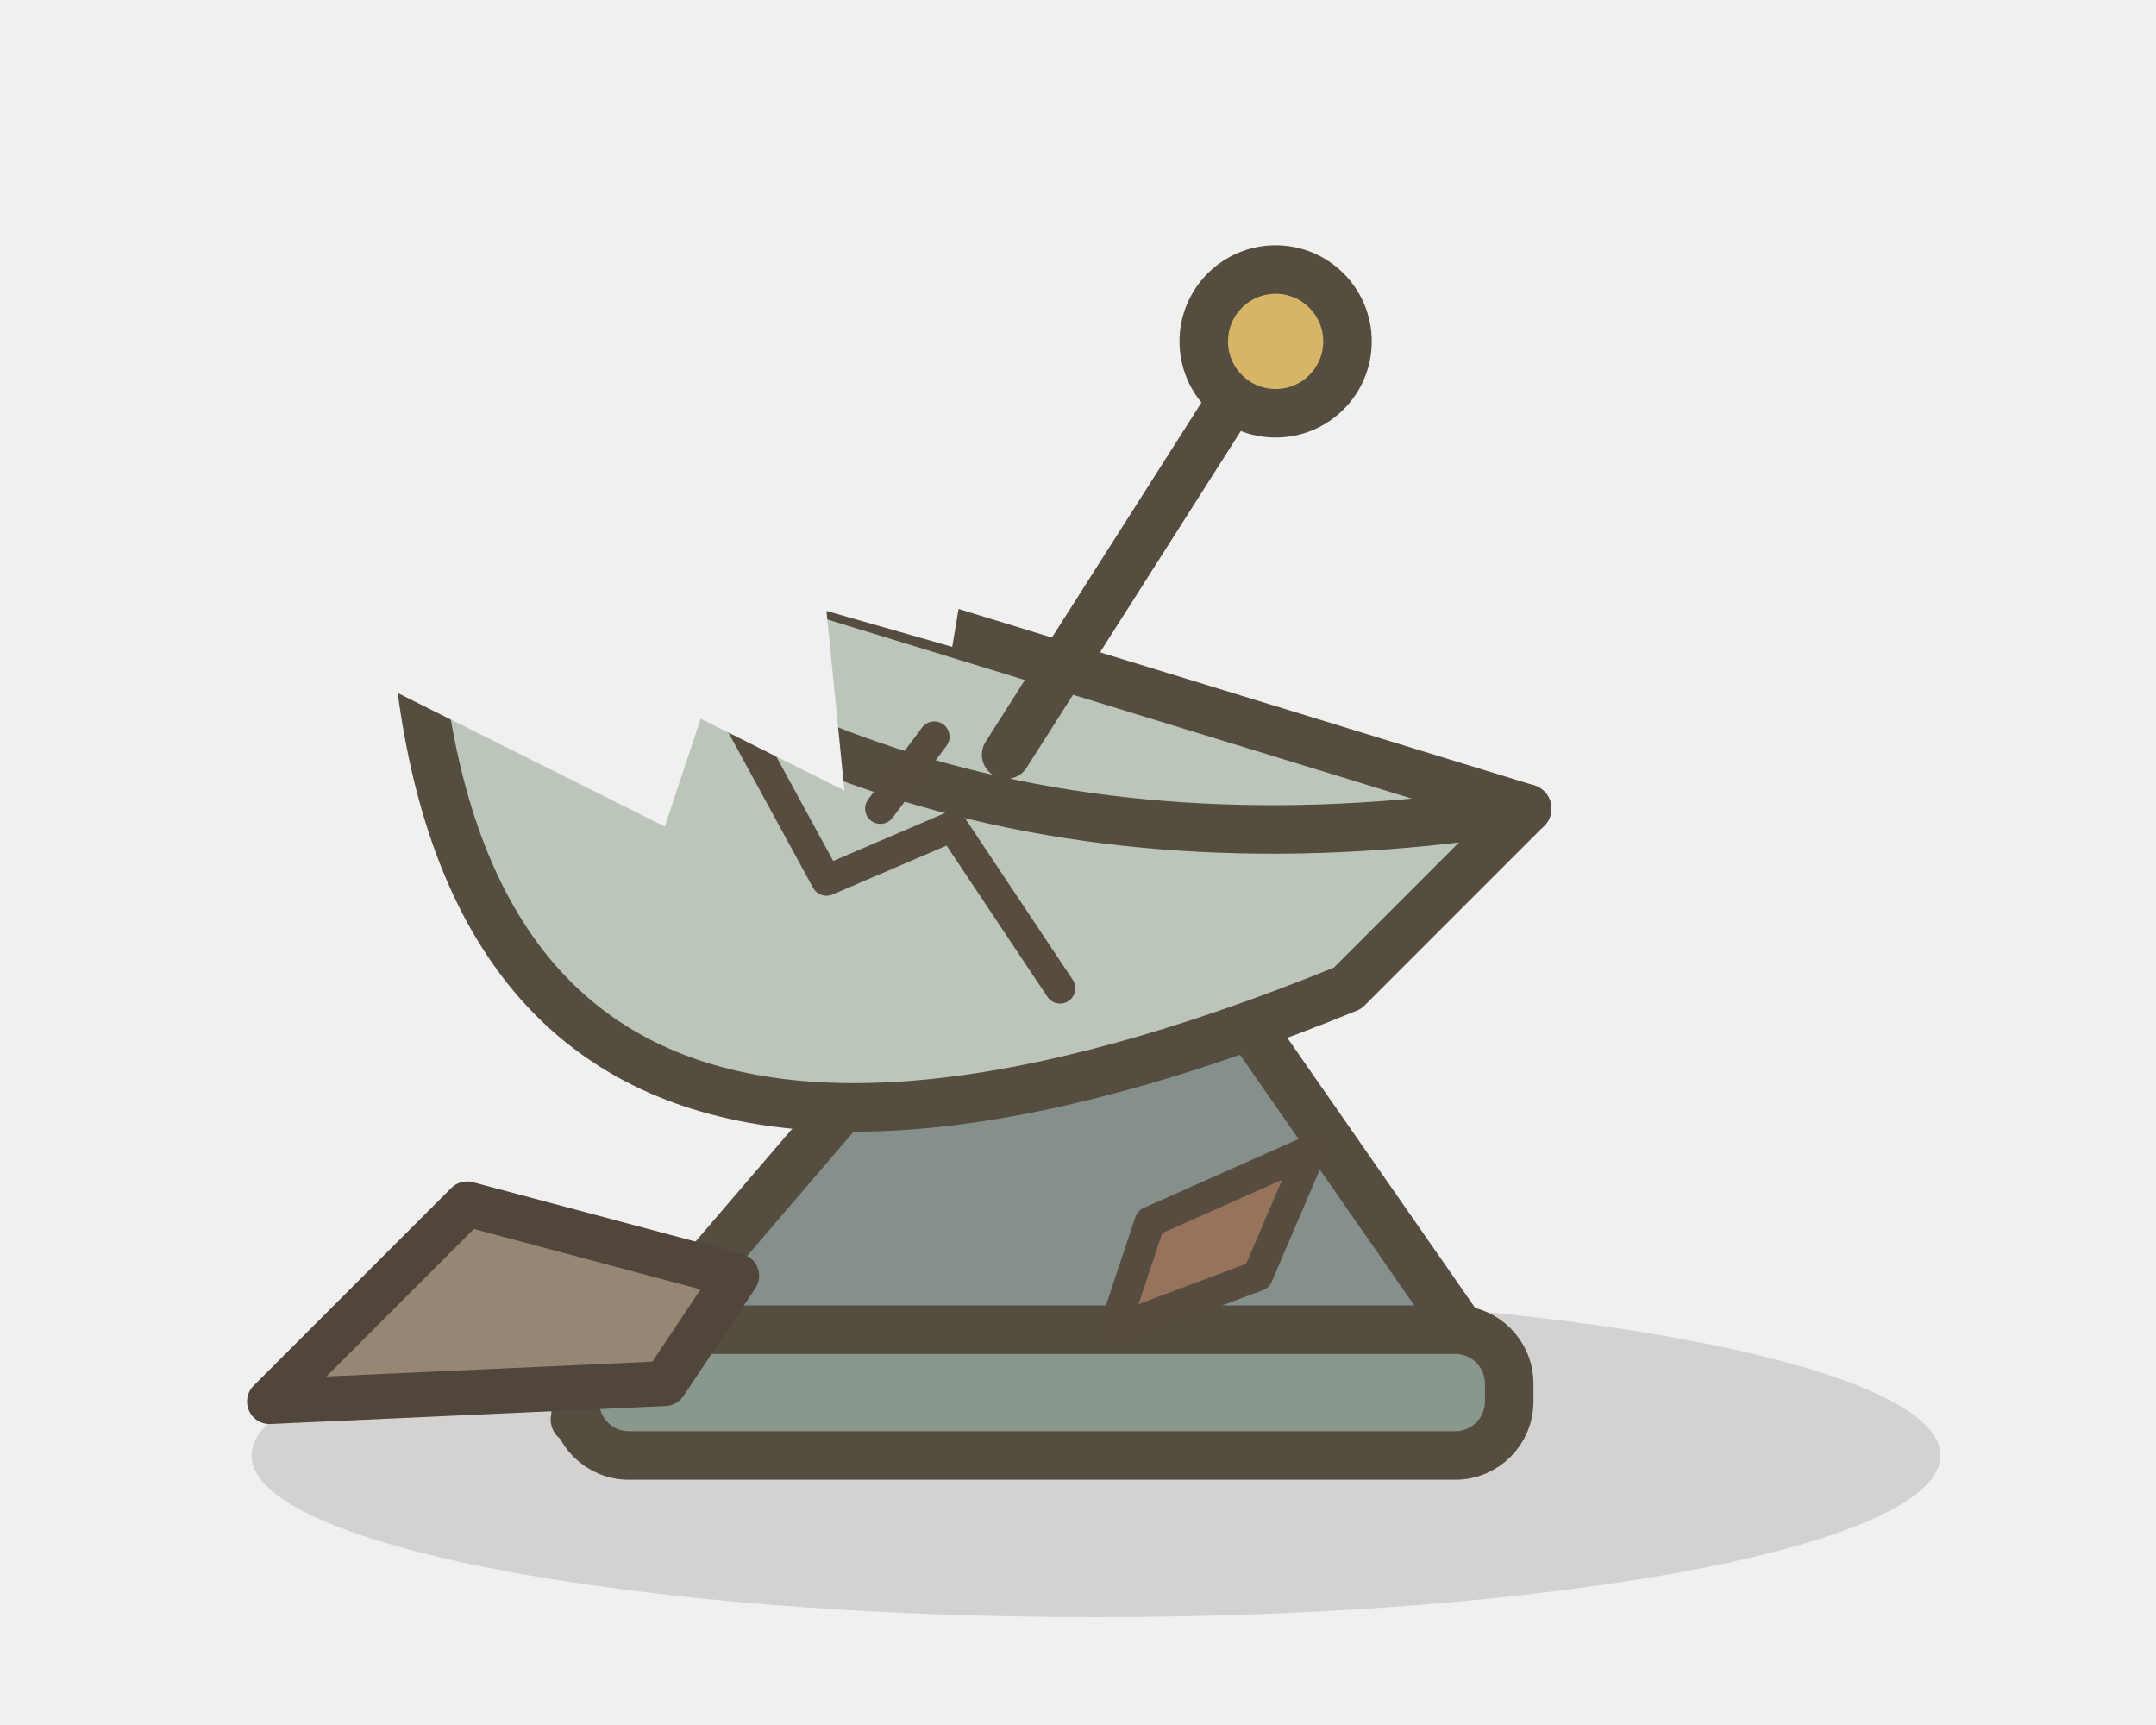
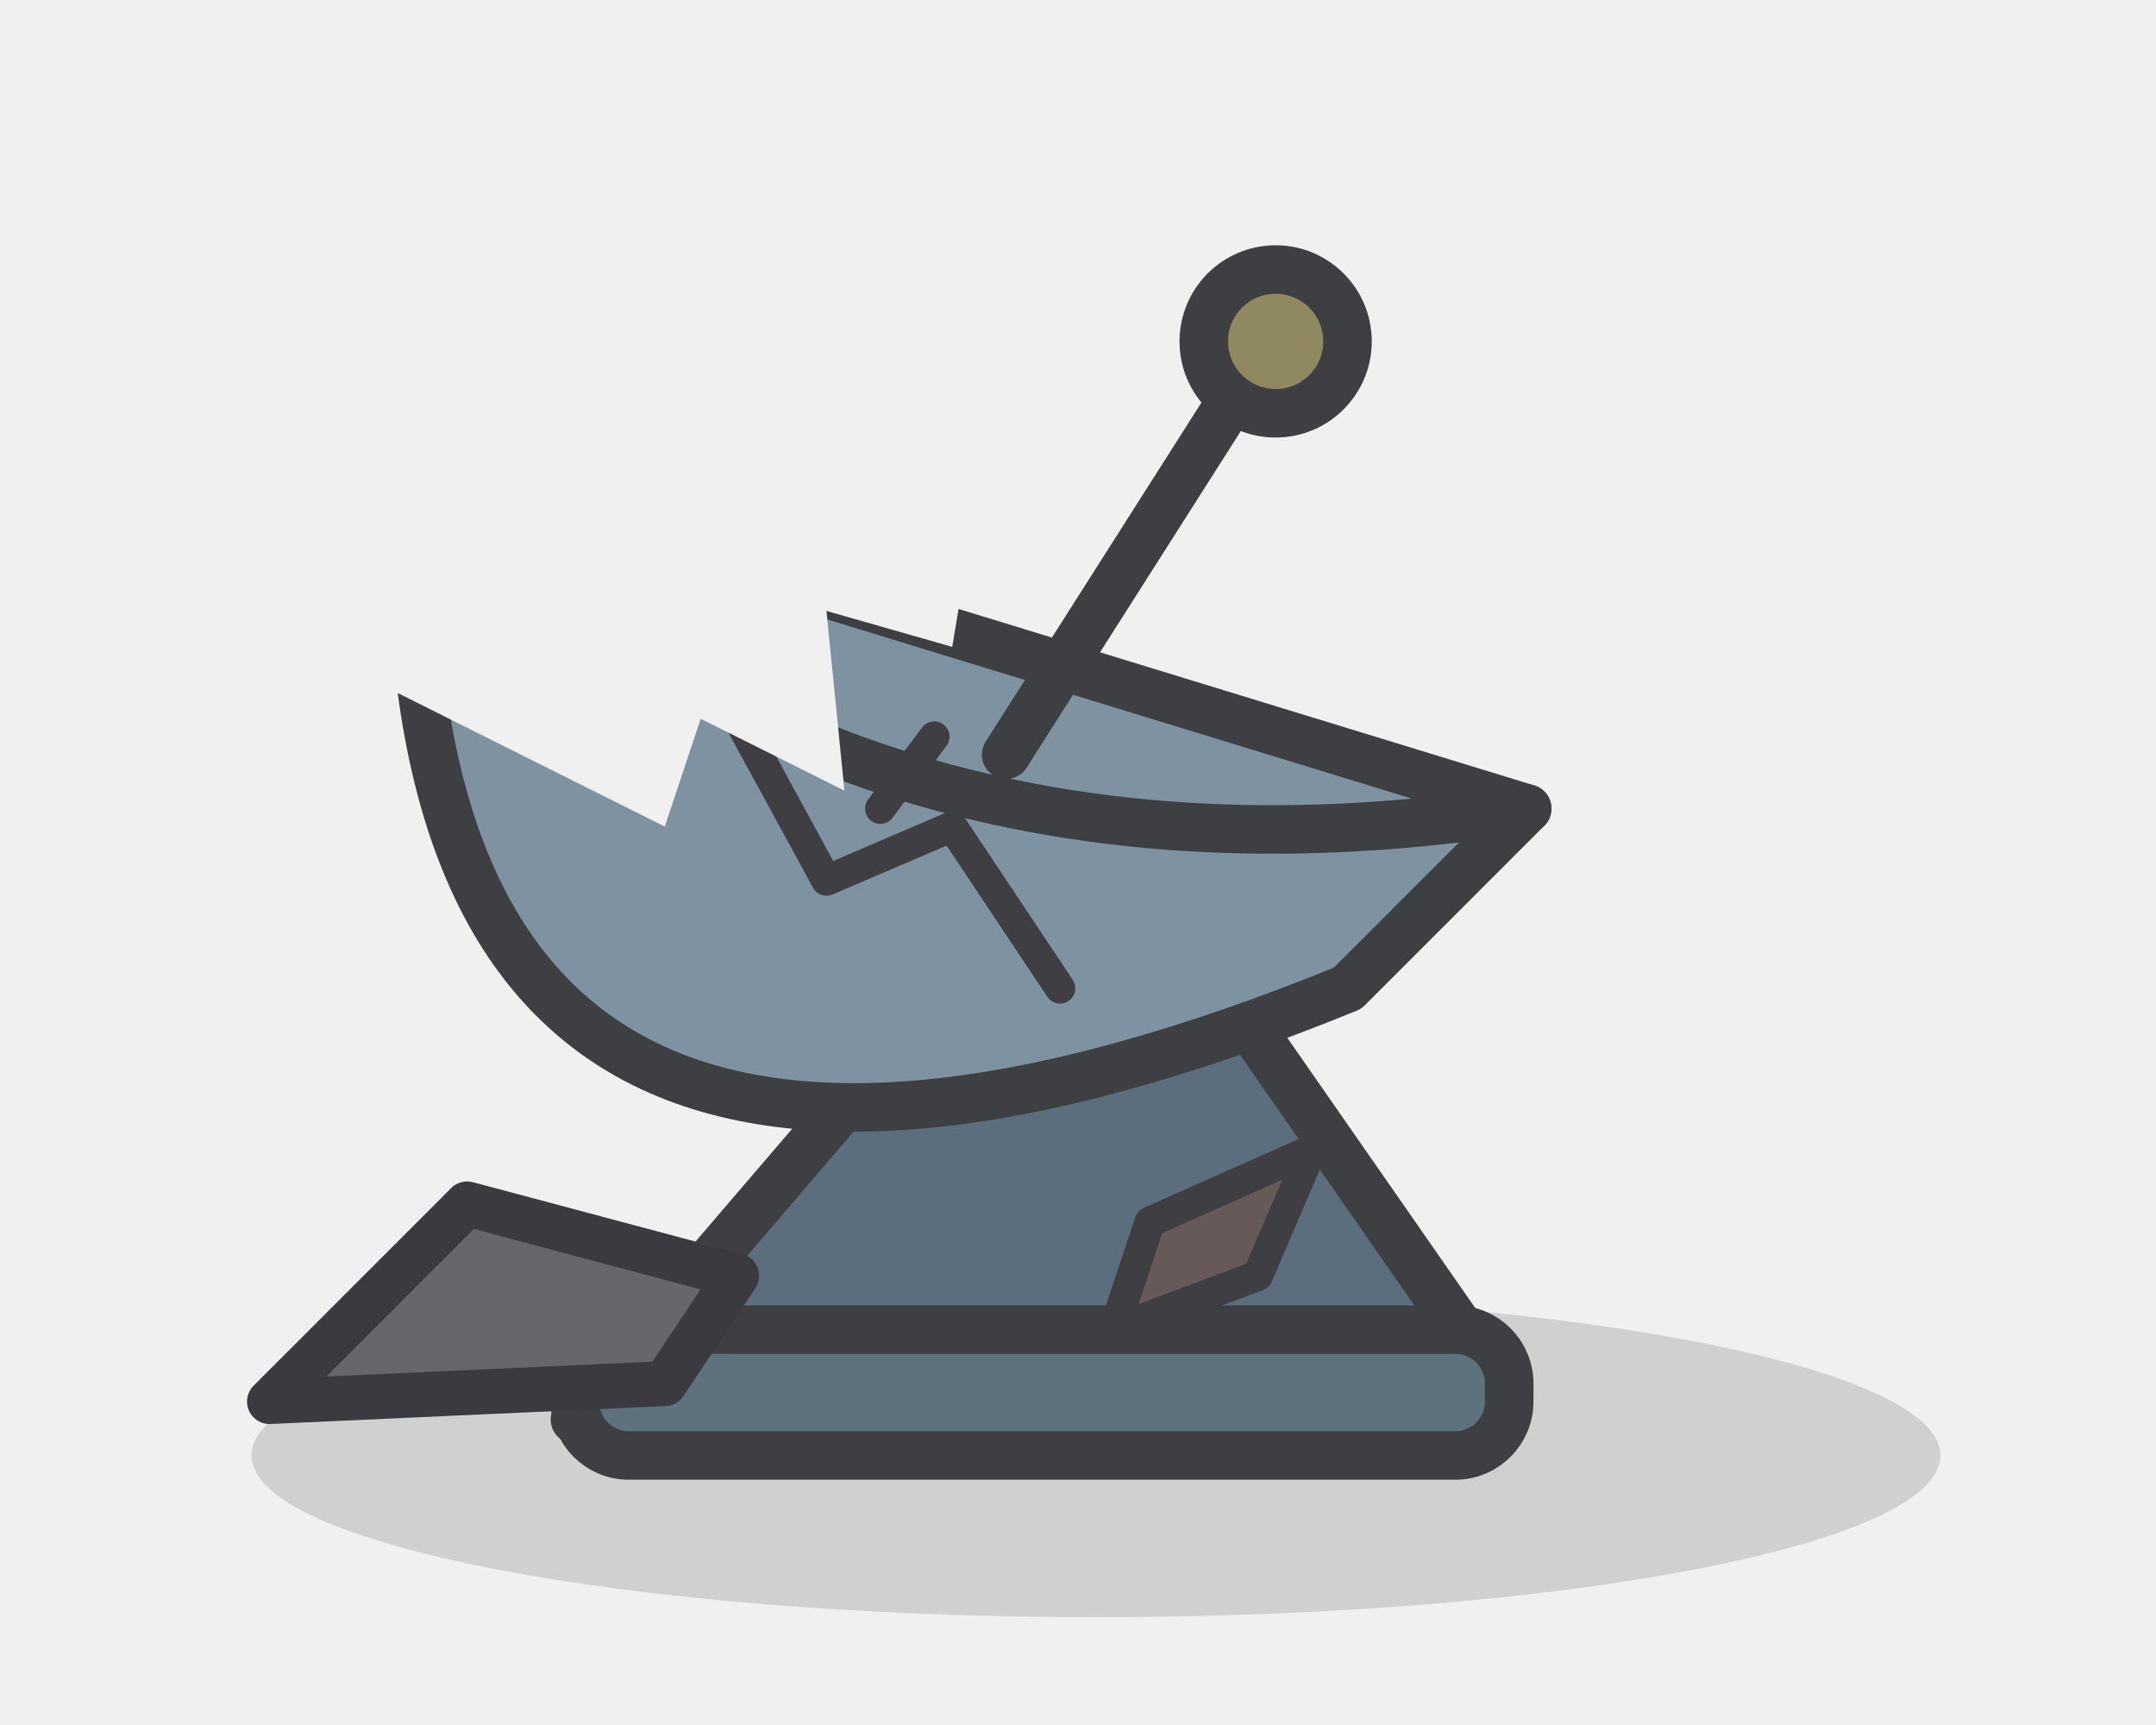
<svg xmlns="http://www.w3.org/2000/svg" width="120" height="96" viewBox="0 0 120 96">
  <defs>
    <mask id="break">
      <rect width="100%" height="100%" fill="white" />
      <path d="M10 12h47l-4 24-7-2 1 10-8-4-2 6-20-10z" fill="black" />
    </mask>
  </defs>
-   <ellipse cx="61" cy="81" rx="47" ry="9" fill="#50483b" opacity=".18" />
-   <g mask="url(#break)" stroke="#554d40" stroke-width="2.7" stroke-linejoin="round" stroke-linecap="round">
-     <path d="M32 79l24-28 10 1 16 23z" fill="#858f8b" />
-     <path d="M23 26q-2 51 52 29l10-10z" fill="#bcc5b9" />
+   <ellipse cx="61" cy="81" rx="47" ry="9" fill="#3a3c3f" opacity=".18" />
+   <g mask="url(#break)" stroke="#3e3f43" stroke-width="2.7" stroke-linejoin="round" stroke-linecap="round">
+     <path d="M32 79l24-28 10 1 16 23z" fill="#5c6d7d" />
+     <path d="M23 26q-2 51 52 29l10-10z" fill="#7e92a1" />
    <path d="M23 26q24 25 62 19M56 42l14-22" fill="none" />
-     <circle cx="71" cy="19" r="4" fill="#d6b666" />
-     <rect x="32" y="74" width="52" height="7" rx="3" fill="#89978c" />
-     <path d="m40 38 6 11 7-3 6 9m-10-10 3-4" fill="none" stroke="#564c40" stroke-width="1.7" />
-     <path d="m64 68 9-4-3 7-8 3z" fill="#97735b" stroke="#564c40" stroke-width="1.7" />
+     <circle cx="71" cy="19" r="4" fill="#8f8861" />
+     <rect x="32" y="74" width="52" height="7" rx="3" fill="#5e727e" />
+     <path d="m40 38 6 11 7-3 6 9m-10-10 3-4" fill="none" stroke="#3e3e43" stroke-width="1.7" />
+     <path d="m64 68 9-4-3 7-8 3z" fill="#675958" stroke="#3e3e43" stroke-width="1.7" />
  </g>
-   <path d="m15 78 11-11 15 4-4 6z" stroke="#51463c" stroke-width="2.5" stroke-linejoin="round" fill="#968674" />
+   <path d="m15 78 11-11 15 4-4 6z" stroke="#3b3a40" stroke-width="2.5" stroke-linejoin="round" fill="#66666b" />
</svg>
